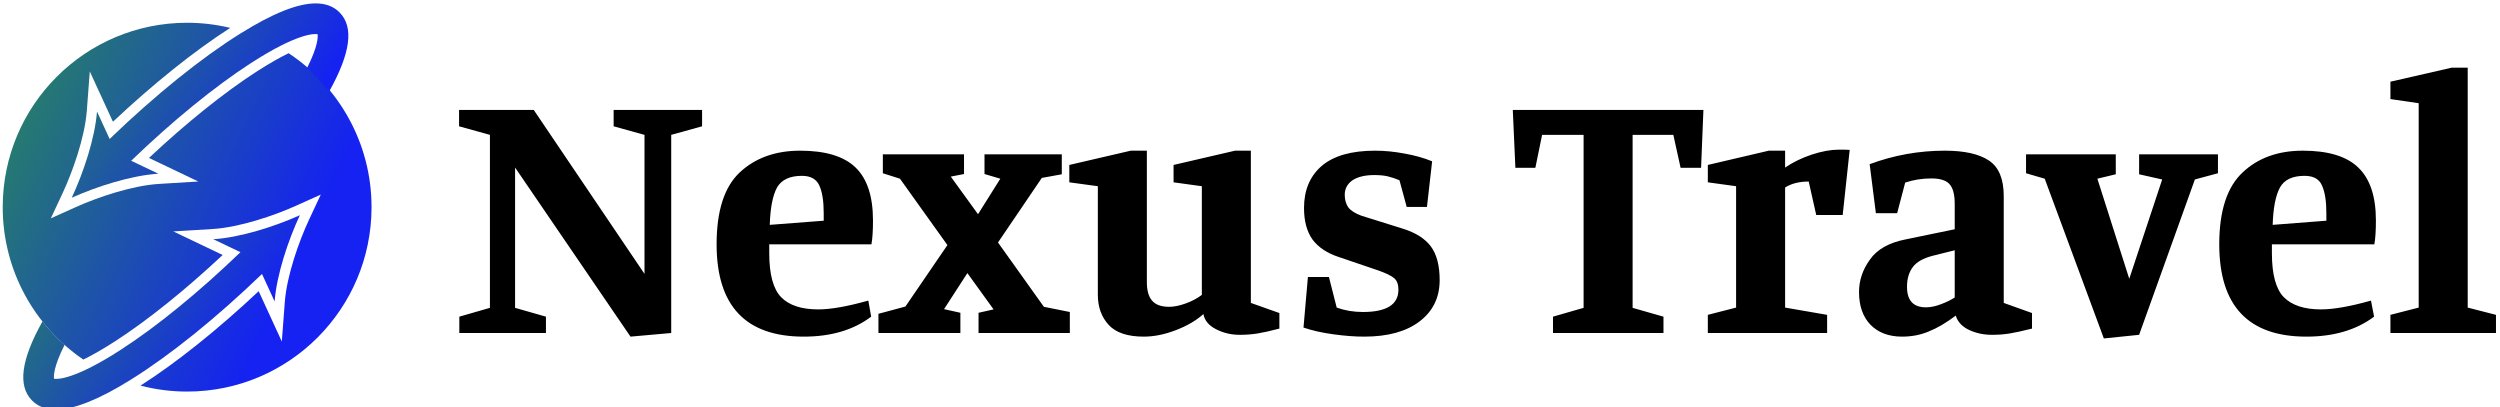
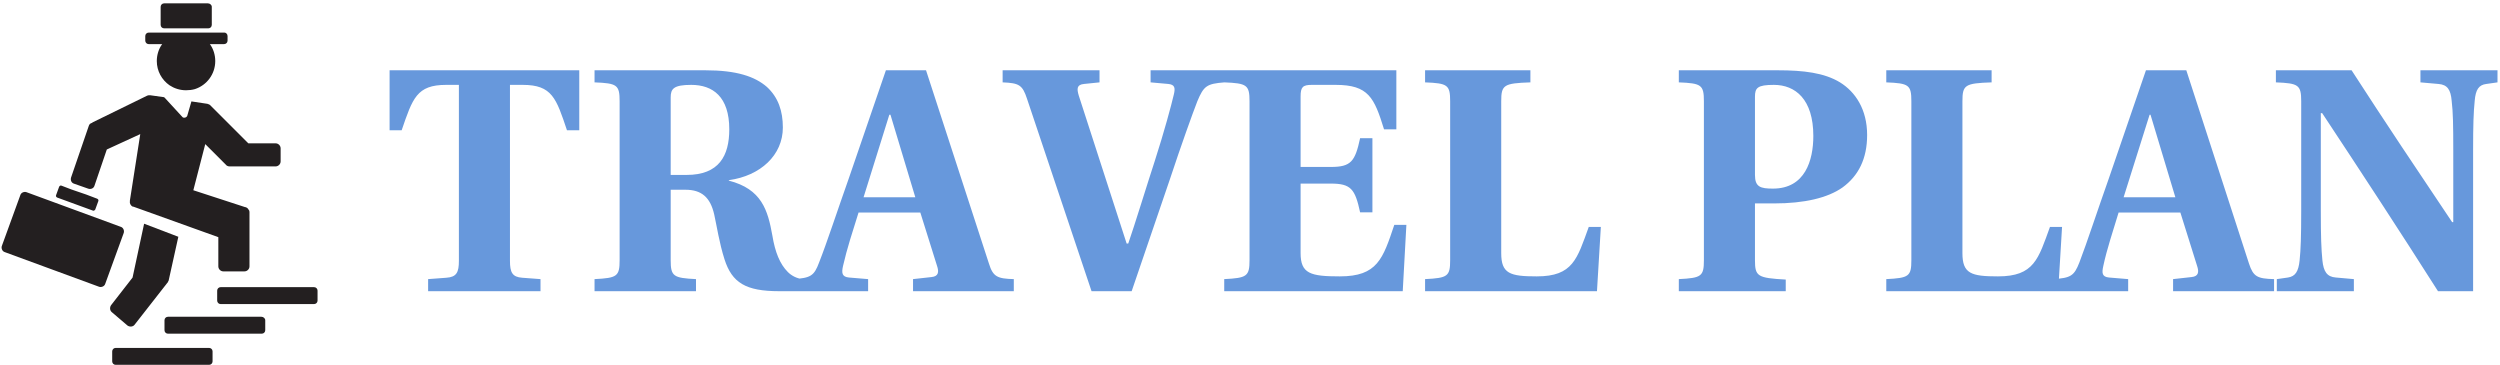
- <svg xmlns="http://www.w3.org/2000/svg" data-v-423bf9ae="" viewBox="0 0 554 90" class="iconLeft">
-   <g data-v-423bf9ae="" id="4d76f69b-3c20-4bfa-b56d-c675bbc530d7" fill="#000000" transform="matrix(5.747126,0,0,5.747126,98.91344,-5.057469)">
-     <path d="M6.45 5.75L6.45 5.12L9.86 5.12L9.86 5.75L8.67 6.08L8.67 13.72L7.10 13.86L2.65 7.34L2.65 12.75L3.84 13.09L3.84 13.72L0.50 13.72L0.50 13.09L1.68 12.75L1.68 6.08L0.49 5.75L0.49 5.12L3.37 5.12L7.64 11.44L7.64 6.08L6.45 5.75ZM13.78 13.86Q10.42 13.86 10.42 10.30L10.42 10.30Q10.42 8.37 11.31 7.53Q12.21 6.69 13.64 6.69L13.64 6.69Q15.11 6.69 15.78 7.34Q16.45 7.99 16.45 9.38L16.45 9.38Q16.45 9.98 16.39 10.30L16.39 10.30L12.45 10.30L12.45 10.64Q12.45 11.87 12.91 12.34Q13.37 12.81 14.34 12.81L14.34 12.81Q15.06 12.81 16.27 12.47L16.27 12.47L16.38 13.09Q15.36 13.86 13.78 13.86L13.78 13.86ZM12.47 9.55L14.55 9.39L14.55 9.10Q14.55 8.40 14.38 8.03Q14.21 7.66 13.71 7.66L13.71 7.66Q13.01 7.66 12.75 8.11Q12.50 8.57 12.47 9.55L12.47 9.55ZM24.04 12.91L24.04 13.72L20.52 13.72L20.52 12.94L21.10 12.81L20.09 11.41L19.19 12.80L19.82 12.94L19.82 13.72L16.66 13.72L16.66 12.98L17.70 12.70L19.32 10.33L17.49 7.77L16.83 7.56L16.83 6.83L19.96 6.83L19.96 7.59L19.45 7.69L20.50 9.14L21.36 7.77L20.75 7.59L20.75 6.83L23.73 6.83L23.73 7.60L22.96 7.74L21.27 10.23L23.04 12.71L24.04 12.91ZM32.12 13.55Q31.58 13.69 31.27 13.74Q30.95 13.79 30.59 13.79L30.59 13.79Q30.09 13.79 29.67 13.57Q29.26 13.36 29.19 12.99L29.19 12.99Q28.78 13.36 28.13 13.61Q27.48 13.86 26.89 13.86L26.89 13.86Q25.96 13.86 25.54 13.41Q25.12 12.95 25.12 12.25L25.12 12.25L25.12 8.06L24.02 7.91L24.02 7.24L26.39 6.69L27.01 6.69L27.01 11.76Q27.01 12.24 27.21 12.47Q27.41 12.71 27.87 12.71L27.87 12.71Q28.15 12.71 28.51 12.58Q28.87 12.45 29.13 12.25L29.13 12.25L29.13 8.06L28.04 7.91L28.04 7.24L30.41 6.69L31.02 6.69L31.02 12.56L32.12 12.95L32.12 13.55ZM35.78 7.63Q35.25 7.63 34.94 7.83Q34.64 8.04 34.64 8.39L34.64 8.39Q34.64 8.68 34.78 8.88Q34.93 9.07 35.29 9.20L35.29 9.20L36.89 9.70Q37.62 9.93 37.96 10.38Q38.30 10.84 38.30 11.68L38.30 11.68Q38.30 12.68 37.53 13.27Q36.76 13.86 35.39 13.86L35.39 13.86Q34.85 13.86 34.20 13.77Q33.54 13.68 33.05 13.51L33.05 13.51L33.22 11.56L34.03 11.56L34.33 12.74Q34.80 12.91 35.34 12.91L35.34 12.91Q36.71 12.91 36.71 12.05L36.71 12.05Q36.71 11.75 36.55 11.61Q36.39 11.47 35.94 11.31L35.94 11.31L34.41 10.79Q33.74 10.57 33.40 10.12Q33.07 9.66 33.07 8.90L33.07 8.90Q33.07 7.87 33.75 7.28Q34.44 6.69 35.81 6.69L35.81 6.69Q36.36 6.69 36.94 6.80Q37.52 6.90 38.01 7.10L38.01 7.10L37.81 8.86L37.03 8.86L36.75 7.83Q36.51 7.73 36.30 7.68Q36.09 7.63 35.78 7.63L35.78 7.63ZM41.22 7.35L41.12 5.12L48.47 5.12L48.38 7.35L47.59 7.35L47.31 6.08L45.74 6.08L45.74 12.75L46.93 13.09L46.93 13.72L42.67 13.72L42.67 13.09L43.85 12.75L43.85 6.08L42.25 6.08L41.99 7.35L41.22 7.35ZM52.53 7.88Q51.98 7.88 51.62 8.11L51.62 8.11L51.62 12.74L53.24 13.02L53.24 13.72L48.64 13.72L48.64 13.02L49.73 12.74L49.73 8.06L48.64 7.91L48.64 7.24L50.99 6.69L51.62 6.69L51.62 7.34Q52.08 7.03 52.65 6.84Q53.23 6.65 53.70 6.65L53.70 6.65Q54.03 6.65 54.11 6.66L54.11 6.66L53.84 9.17L52.82 9.17L52.53 7.88ZM57.26 7.76Q56.73 7.76 56.25 7.92L56.25 7.92L55.94 9.10L55.12 9.10L54.88 7.21Q56.28 6.69 57.78 6.69L57.78 6.69Q58.91 6.69 59.48 7.07Q60.05 7.45 60.05 8.44L60.05 8.44L60.05 12.56L61.14 12.95L61.14 13.55Q60.58 13.69 60.27 13.74Q59.96 13.79 59.60 13.79L59.60 13.79Q59.11 13.79 58.71 13.60Q58.31 13.41 58.20 13.05L58.20 13.05Q57.64 13.47 57.16 13.66Q56.69 13.86 56.13 13.86L56.13 13.86Q55.36 13.86 54.91 13.40Q54.47 12.94 54.47 12.14L54.47 12.14Q54.47 11.47 54.89 10.89Q55.30 10.30 56.27 10.11L56.27 10.11L58.16 9.72L58.16 8.74Q58.16 8.19 57.95 7.97Q57.75 7.76 57.26 7.76L57.26 7.76ZM57.32 10.74Q56.77 10.88 56.55 11.17Q56.32 11.47 56.32 11.94L56.32 11.94Q56.32 12.73 57.05 12.73L57.05 12.73Q57.32 12.73 57.63 12.61Q57.95 12.49 58.16 12.35L58.16 12.35L58.16 10.53L57.32 10.74ZM68.31 7.56L67.42 7.80L65.27 13.79L63.91 13.93L61.63 7.77L60.91 7.56L60.91 6.83L64.37 6.83L64.37 7.60L63.66 7.77L64.89 11.63L66.16 7.80L65.27 7.60L65.27 6.83L68.31 6.83L68.31 7.56ZM71.72 13.86Q68.36 13.86 68.36 10.30L68.36 10.30Q68.36 8.37 69.26 7.53Q70.15 6.69 71.58 6.69L71.58 6.69Q73.05 6.69 73.72 7.34Q74.40 7.99 74.40 9.38L74.40 9.38Q74.40 9.98 74.34 10.30L74.34 10.30L70.39 10.30L70.39 10.64Q70.39 11.87 70.85 12.34Q71.32 12.81 72.28 12.81L72.28 12.81Q73.01 12.81 74.21 12.47L74.21 12.47L74.33 13.09Q73.30 13.86 71.72 13.86L71.72 13.86ZM70.42 9.55L72.49 9.39L72.49 9.10Q72.49 8.40 72.32 8.03Q72.16 7.66 71.65 7.66L71.65 7.66Q70.95 7.66 70.70 8.11Q70.45 8.57 70.42 9.55L70.42 9.55ZM79.03 13.72L74.96 13.72L74.96 13.02L76.05 12.74L76.05 4.86L74.96 4.70L74.96 4.03L77.32 3.49L77.94 3.49L77.94 12.74L79.03 13.02L79.03 13.72Z" />
+ <svg xmlns="http://www.w3.org/2000/svg" data-v-423bf9ae="" viewBox="0 0 679 99" class="iconLeft">
+   <g data-v-423bf9ae="" id="88d4ee0a-cfcc-416f-83a2-0360c7a527e9" fill="#6798dc" transform="matrix(6.191951,0,0,6.191951,104.5121,-6.48387)">
+     <path d="M0.21 6.76L0.74 6.76C1.22 5.36 1.40 4.77 2.69 4.77L3.25 4.77L3.25 12.49C3.25 12.99 3.15 13.20 2.70 13.23L1.90 13.29L1.90 13.82L6.83 13.82L6.83 13.29L6.03 13.23C5.59 13.20 5.49 12.99 5.49 12.49L5.49 4.77L6.05 4.77C7.34 4.77 7.52 5.36 7.99 6.76L8.53 6.76L8.53 4.13L0.21 4.13ZM12.54 8.72L12.54 5.32C12.54 4.94 12.67 4.77 13.44 4.77C14.39 4.77 15.11 5.29 15.11 6.72C15.11 7.88 14.66 8.72 13.24 8.72ZM9.20 13.82L13.65 13.82L13.65 13.29C12.66 13.24 12.54 13.17 12.54 12.46L12.54 9.37L13.19 9.37C13.89 9.37 14.28 9.70 14.45 10.46C14.56 10.95 14.67 11.70 14.90 12.42C15.23 13.45 15.83 13.82 17.30 13.82L18.34 13.82L18.34 13.29C18.09 13.27 17.85 13.15 17.68 12.98C17.33 12.63 17.12 12.11 17.00 11.38C16.80 10.26 16.53 9.34 15.09 8.97L15.09 8.95C16.48 8.76 17.46 7.85 17.46 6.64C17.46 5.92 17.26 5.32 16.76 4.86C16.23 4.40 15.43 4.13 14.06 4.13L9.20 4.13L9.20 4.66C10.19 4.70 10.30 4.77 10.30 5.49L10.30 12.46C10.30 13.17 10.19 13.24 9.20 13.29ZM21 9.70L22.13 6.08L22.18 6.08L23.27 9.70ZM17.92 13.82L21.20 13.82L21.20 13.29L20.36 13.22C20.05 13.19 20.03 13.02 20.10 12.71C20.27 11.96 20.52 11.20 20.78 10.37L23.49 10.37L24.22 12.70C24.32 12.99 24.28 13.17 23.98 13.20L23.17 13.29L23.17 13.82L27.59 13.82L27.59 13.29C26.87 13.27 26.68 13.19 26.50 12.61L23.74 4.13L21.98 4.13L20.36 8.85C19.85 10.29 19.39 11.70 19.05 12.56C18.83 13.15 18.68 13.24 17.92 13.29ZM27.10 4.66C27.82 4.69 27.97 4.77 28.17 5.38L31.00 13.82L32.76 13.82L34.43 8.93C34.94 7.39 35.43 6.03 35.64 5.49C35.92 4.82 36.05 4.72 36.83 4.66L36.83 4.13L33.59 4.13L33.59 4.66L34.37 4.73C34.65 4.76 34.68 4.90 34.61 5.19C34.50 5.66 34.19 6.82 33.77 8.12C33.49 8.97 32.86 11.02 32.61 11.73L32.54 11.73L30.44 5.24C30.35 4.94 30.35 4.76 30.67 4.73L31.35 4.66L31.35 4.13L27.10 4.13ZM36.82 13.82L44.65 13.82L44.81 10.91L44.28 10.91C43.78 12.40 43.54 13.17 41.89 13.17C40.60 13.17 40.17 13.05 40.17 12.15L40.17 9.10L41.50 9.10C42.38 9.10 42.56 9.34 42.78 10.36L43.32 10.36L43.32 7.11L42.78 7.11C42.56 8.13 42.38 8.37 41.50 8.37L40.17 8.37L40.17 5.28C40.17 4.87 40.26 4.77 40.66 4.77L41.71 4.77C43.15 4.77 43.40 5.33 43.83 6.72L44.37 6.72L44.37 4.13L36.82 4.13L36.82 4.66C37.81 4.70 37.93 4.77 37.93 5.49L37.93 12.46C37.93 13.17 37.81 13.24 36.82 13.29ZM45.63 13.82L53.17 13.82L53.34 11.00L52.81 11.00C52.30 12.40 52.12 13.17 50.53 13.17C49.35 13.17 48.97 13.05 48.97 12.15L48.97 5.49C48.97 4.77 49.08 4.70 50.25 4.66L50.25 4.13L45.63 4.13L45.63 4.66C46.62 4.70 46.73 4.77 46.73 5.49L46.73 12.46C46.73 13.17 46.62 13.24 45.63 13.29ZM60.10 8.72L60.10 5.29C60.10 4.90 60.21 4.77 60.93 4.77C61.87 4.77 62.66 5.40 62.66 7.01C62.66 8.08 62.30 9.32 60.89 9.32C60.34 9.32 60.10 9.25 60.10 8.72ZM56.76 13.82L61.45 13.82L61.45 13.31C60.21 13.24 60.10 13.17 60.10 12.46L60.10 9.97L60.94 9.97C62.26 9.97 63.29 9.73 63.94 9.27C64.64 8.76 65.02 8.01 65.02 6.97C65.02 5.85 64.51 5.08 63.83 4.66C63.14 4.24 62.23 4.13 61.10 4.13L56.76 4.13L56.76 4.66C57.75 4.70 57.86 4.77 57.86 5.49L57.86 12.46C57.86 13.17 57.75 13.24 56.76 13.29ZM65.86 13.82L73.40 13.82L73.57 11.00L73.04 11.00C72.53 12.40 72.35 13.17 70.76 13.17C69.58 13.17 69.20 13.05 69.20 12.15L69.20 5.49C69.20 4.77 69.31 4.70 70.48 4.66L70.48 4.13L65.86 4.13L65.86 4.66C66.85 4.70 66.96 4.77 66.96 5.49L66.96 12.46C66.96 13.17 66.85 13.24 65.86 13.29ZM76.27 9.70L77.41 6.08L77.45 6.08L78.54 9.70ZM73.19 13.82L76.47 13.82L76.47 13.29L75.63 13.22C75.32 13.19 75.31 13.02 75.38 12.71C75.54 11.96 75.80 11.20 76.05 10.37L78.76 10.37L79.49 12.70C79.59 12.99 79.55 13.17 79.25 13.20L78.44 13.29L78.44 13.82L82.87 13.82L82.87 13.29C82.14 13.27 81.96 13.19 81.77 12.61L79.02 4.13L77.25 4.13L75.63 8.85C75.12 10.29 74.66 11.70 74.33 12.56C74.10 13.15 73.95 13.24 73.19 13.29ZM82.99 13.82L86.37 13.82L86.37 13.29L85.58 13.22C85.19 13.19 85.04 12.96 84.99 12.47C84.94 11.97 84.92 11.44 84.92 10.29L84.92 6.01L84.98 6.01C86.70 8.61 88.40 11.21 90.06 13.82L91.60 13.82L91.60 7.66C91.60 6.51 91.62 5.96 91.67 5.47C91.71 4.98 91.85 4.77 92.18 4.73L92.67 4.66L92.67 4.13L89.29 4.13L89.29 4.66L90.08 4.73C90.47 4.76 90.62 4.98 90.66 5.47C90.72 5.98 90.73 6.51 90.73 7.66L90.73 10.79L90.68 10.79C89.19 8.57 87.71 6.36 86.27 4.13L82.95 4.13L82.95 4.66C83.94 4.70 84.06 4.77 84.06 5.49L84.06 10.29C84.06 11.44 84.04 11.98 83.99 12.47C83.94 12.96 83.80 13.17 83.48 13.22L82.99 13.29Z" />
  </g>
-   <defs data-v-423bf9ae="">
-     <linearGradient data-v-423bf9ae="" gradientTransform="rotate(25)" id="83fe41fd-ec80-4099-8d4e-a3d288048748" x1="0%" y1="0%" x2="100%" y2="0%">
-       <stop data-v-423bf9ae="" offset="0%" style="stop-color: rgb(40, 139, 88); stop-opacity: 1;" />
-       <stop data-v-423bf9ae="" offset="100%" style="stop-color: rgb(21, 34, 241); stop-opacity: 1;" />
-     </linearGradient>
-   </defs>
-   <g data-v-423bf9ae="" id="af8358e2-a711-44e1-afbe-cb67b10e0cbd" transform="matrix(1.040703,0,0,1.040703,-10.2908,-6.274867)" stroke="none" fill="url(#83fe41fd-ec80-4099-8d4e-a3d288048748)">
-     <path d="M61.086 59.727c-8.793 8.47-17.764 15.794-25.466 20.772-9.896 6.397-13.499 6.298-14.231 6.177-.079-.525-.125-2.521 2.252-7.208a39.398 39.398 0 01-4.713-4.993c-4.568 8.178-5.299 13.708-2.227 16.823 1.27 1.289 2.961 1.935 5.09 1.935 3.858 0 9.155-2.121 15.996-6.386 8.381-5.225 18.212-13.156 27.886-22.483l2.691 5.851c.428-5.652 2.867-12.995 5.377-18.361-5.402 2.432-12.779 4.766-18.438 5.112l5.783 2.761z" />
-     <path d="M71.344 17.36c-1.787.867-4.048 2.124-6.878 3.952-6.874 4.444-14.911 10.9-22.859 18.348l10.507 5.017-8.379.514c-5.756.352-13.121 2.873-17.679 4.924l-5.344 2.405 2.483-5.308c2.117-4.526 4.744-11.852 5.179-17.604l.633-8.373 4.929 10.717c8.648-8.128 17.398-15.129 24.978-19.987a39.343 39.343 0 00-9.181-1.09c-21.686 0-39.266 17.58-39.266 39.266 0 13.487 6.802 25.383 17.16 32.452 1.777-.866 4.017-2.113 6.812-3.92 6.875-4.444 14.912-10.9 22.86-18.348l-10.508-5.018 8.379-.513c5.756-.353 13.121-2.874 17.679-4.925l5.344-2.406-2.483 5.308c-2.117 4.525-4.743 11.852-5.179 17.604l-.633 8.373-4.928-10.714c-8.72 8.193-17.541 15.241-25.165 20.104a39.341 39.341 0 009.929 1.269C71.42 89.407 89 71.827 89 50.142c0-13.701-7.021-25.756-17.656-32.782z" />
-     <path d="M37.82 40.26c8.794-8.47 17.765-15.794 25.467-20.773 9.896-6.397 13.498-6.297 14.23-6.177.079.525.125 2.522-2.252 7.208a39.482 39.482 0 014.714 4.994c4.567-8.178 5.299-13.708 2.227-16.824-1.27-1.289-2.961-1.935-5.09-1.935-3.858 0-9.155 2.121-15.996 6.386-8.382 5.225-18.212 13.156-27.887 22.483l-2.691-5.851c-.427 5.651-2.867 12.995-5.377 18.361 5.403-2.432 12.78-4.766 18.438-5.112l-5.783-2.76z" />
+   <g data-v-423bf9ae="" id="8b55308b-20c7-4022-aa04-a0f601e67f1e" transform="matrix(1.044444,0,0,1.044444,-6.187951,-3.266667)" stroke="none" fill="#34A1E5">
+     <style>.st0{fill:#231f20}</style>
+     <path class="st0" d="M88.5 78.7v2.6c0 .5-.4.9-.9.9H63.3c-.5 0-.9-.4-.9-.9v-2.6c0-.5.4-.9.9-.9h24.3c.5 0 .9.4.9.9zM74.9 86.4V89c0 .5-.4.9-.9.9H49.6c-.5 0-.9-.4-.9-.9v-2.6c0-.5.4-.9.9-.9h24.3c.5 0 1 .4 1 .9zM65.1 12.5v1.2c0 .5-.4.9-.9.9h-3.7c.9 1.2 1.4 2.8 1.4 4.4 0 3.4-2.2 6.3-5.3 7.3-.7.2-1.5.3-2.3.3-1.6 0-3.1-.5-4.3-1.3-2-1.4-3.3-3.7-3.3-6.3 0-1.6.5-3.2 1.4-4.4h-3.5c-.5 0-.9-.4-.9-.9v-1.2c0-.5.4-.9.9-.9h19.7c.4 0 .8.4.8.9zM61.2 94.5v2.6c0 .5-.4.9-.9.9H36c-.5 0-.9-.4-.9-.9v-2.6c0-.5.4-.9.9-.9h24.3c.5 0 .9.4.9.9zM61 4.9v4.7c0 .5-.4.9-.9.9H48.6c-.5 0-.9-.4-.9-.9V4.9c0-.5.4-.9.9-.9H60c.5 0 1 .4 1 .9zM52.3 64.7L49.8 76c0 .1-.1.3-.2.4v.1l-.1.1-8.6 11c-.4.5-1.2.6-1.8.2L35 84.3c-.5-.4-.6-1.2-.2-1.8l5.6-7.2 3-14" />
+     <path class="st0" d="M44.2 28c.2-.1.4-.1.6-.1h.2l3.6.5.3.3 4.5 4.9c.4.3 1 .1 1.2-.3l1.1-3.8 4 .6c.1 0 .2 0 .3.1h.1c.1.1.3.1.4.2l9.9 9.9.1.1h7.1c.7 0 1.3.6 1.3 1.3v3.4c0 .7-.6 1.3-1.3 1.3h-12c-.4 0-.8-.2-1-.5l-5.3-5.3-3.1 12L69.7 57h.1c.1 0 .1 0 .2.1.1 0 .1.1.2.1l.1.1.1.1.2.3s0 .1.1.1l.1.4v14.2c0 .7-.6 1.3-1.3 1.3H64c-.7 0-1.3-.6-1.3-1.3v-7.6l-22-7.9-.4-.1c-.4-.3-.7-.8-.6-1.3v-.2L42.4 38l-8.7 4-3.2 9.4c-.2.7-.9 1-1.6.8l-3.7-1.3c-.7-.2-1-.9-.8-1.6L29 35.9c.1-.4.4-.7.8-.8.1-.1.2-.1.3-.2L44.2 28zM37.3 62.1c.7.2 1 1 .8 1.6l-4.8 13.2c-.2.7-1 1-1.6.8l-24.5-9c-.7-.2-1-1-.8-1.6l4.8-13.2c.2-.7 1-1 1.6-.8l24.5 9zM28.3 53.7l2.9 1.1c.2.1.4.3.3.6l-.8 2.2c-.1.2-.4.4-.6.3l-9.3-3.4c-.2-.1-.4-.3-.3-.6l.8-2.2c.1-.2.3-.4.6-.3l2.6 1 3.8 1.3z" />
  </g>
</svg>
